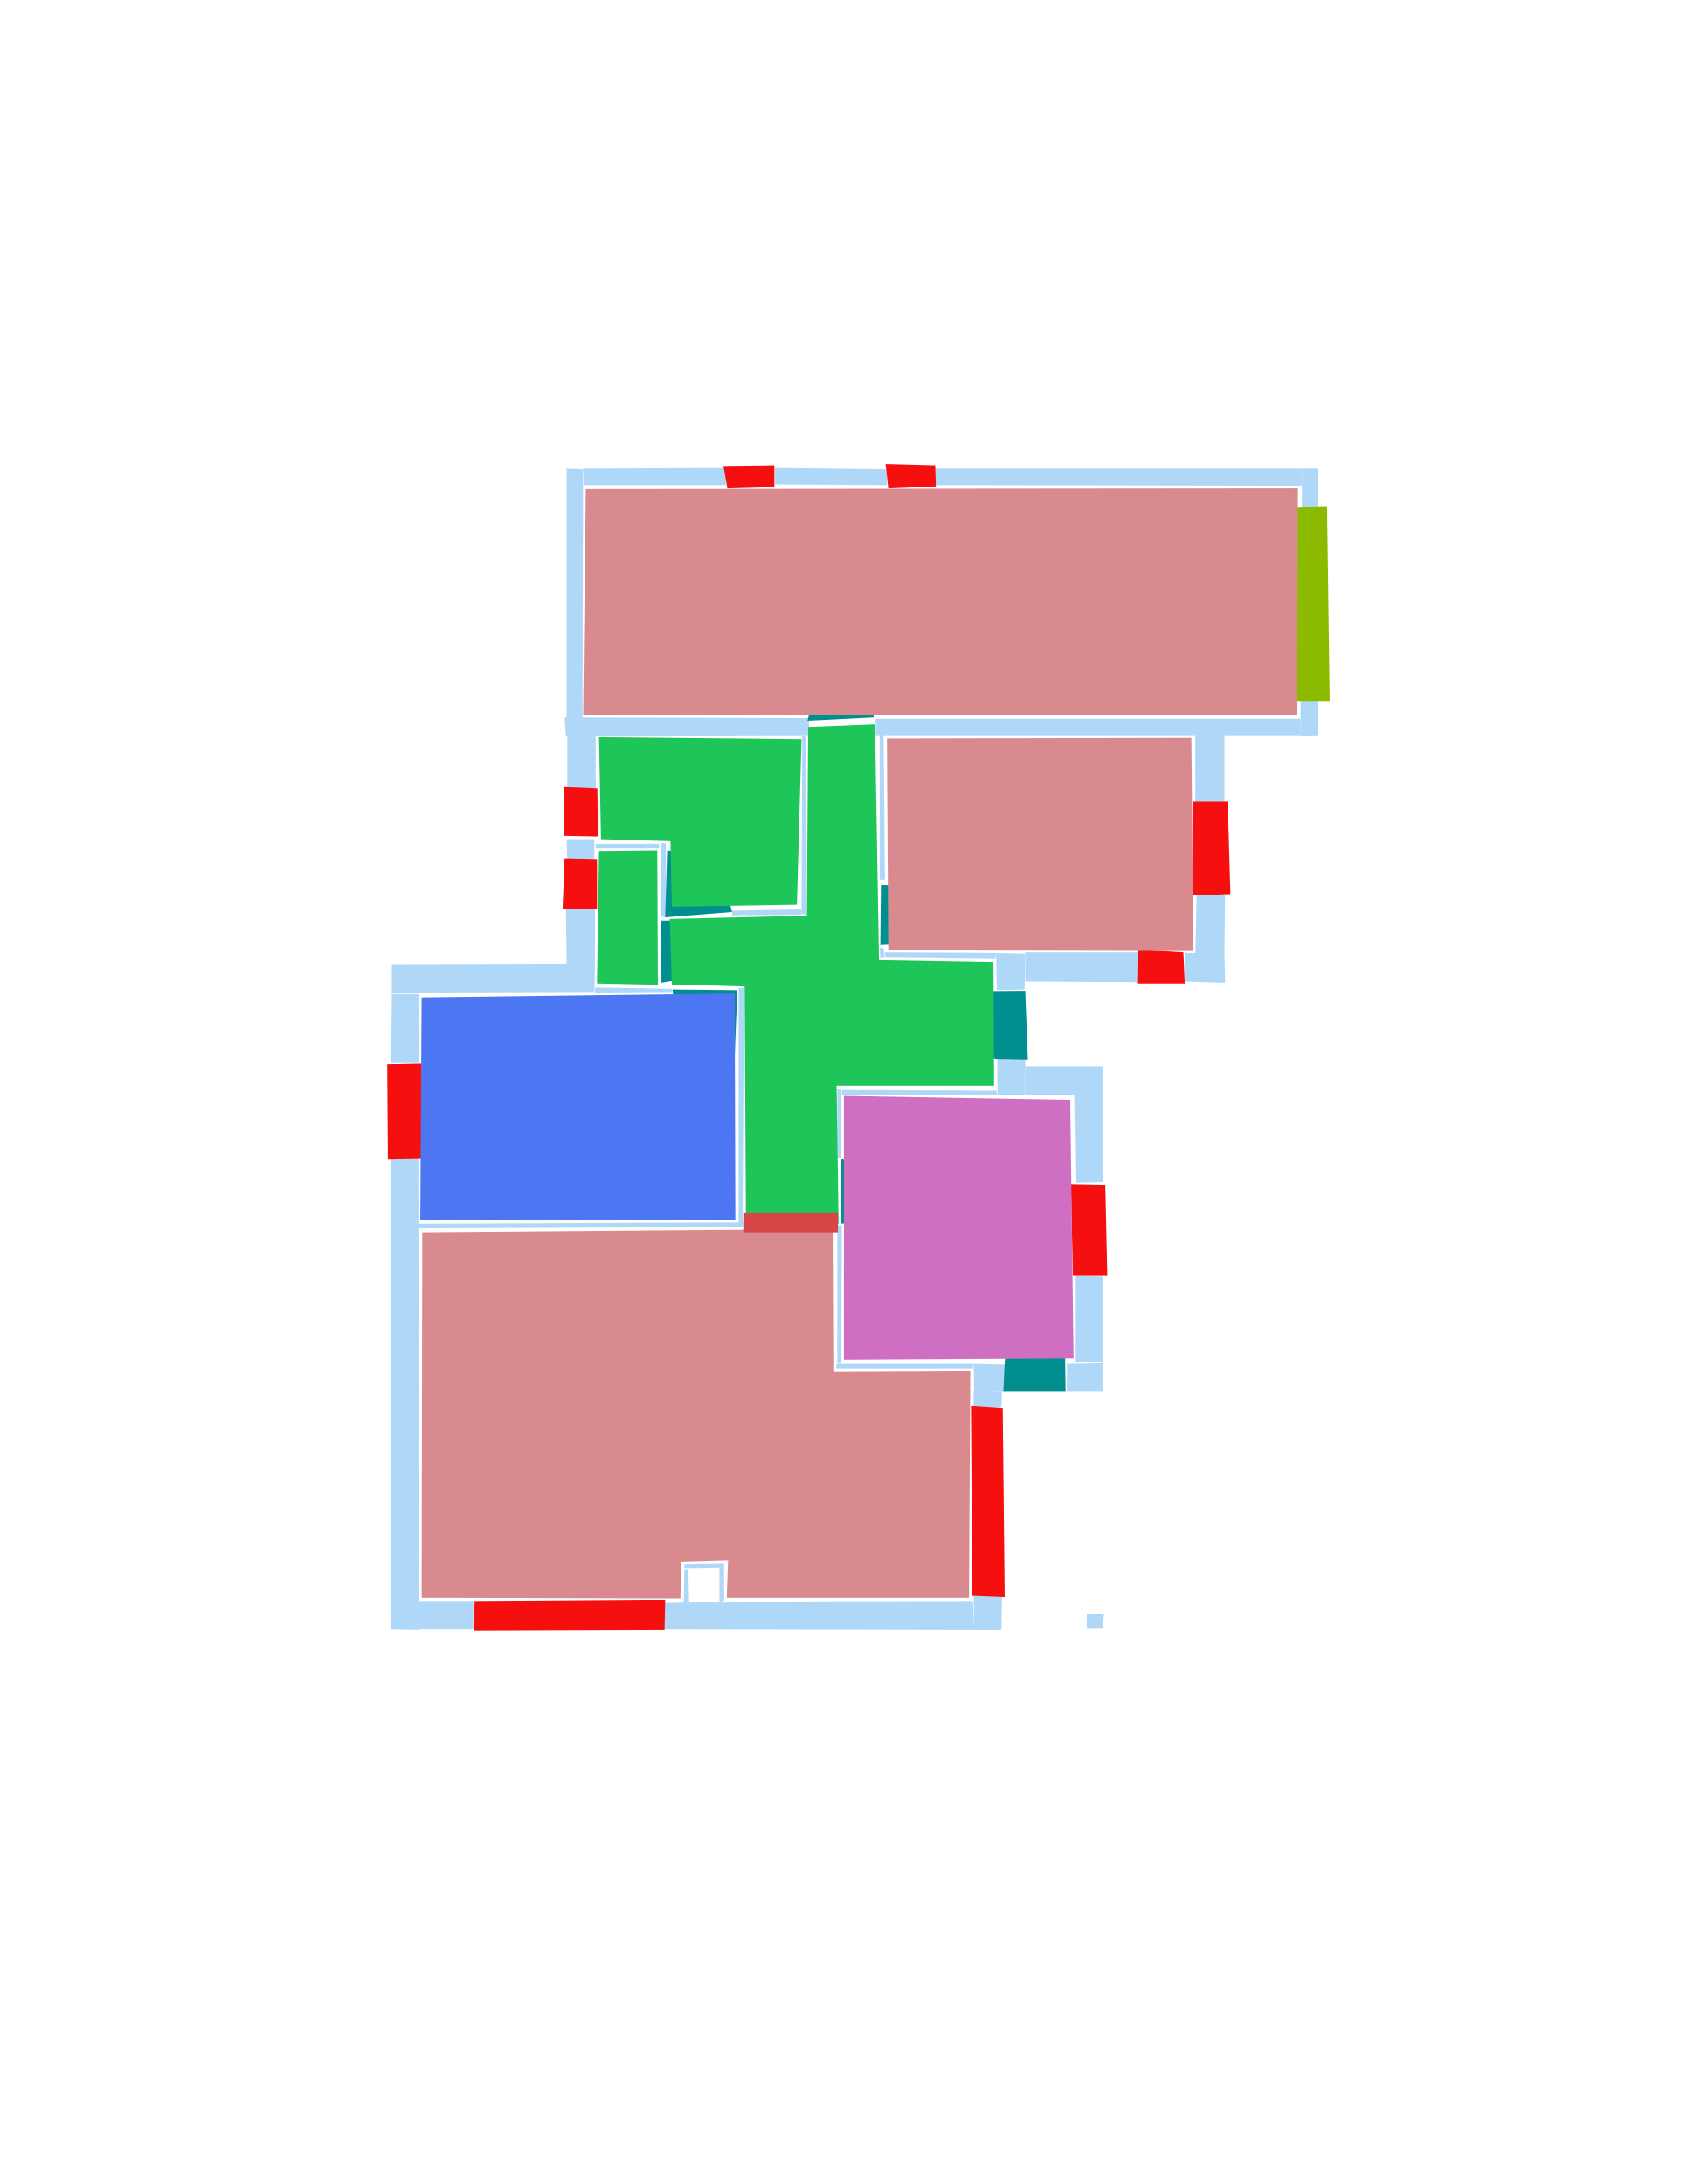
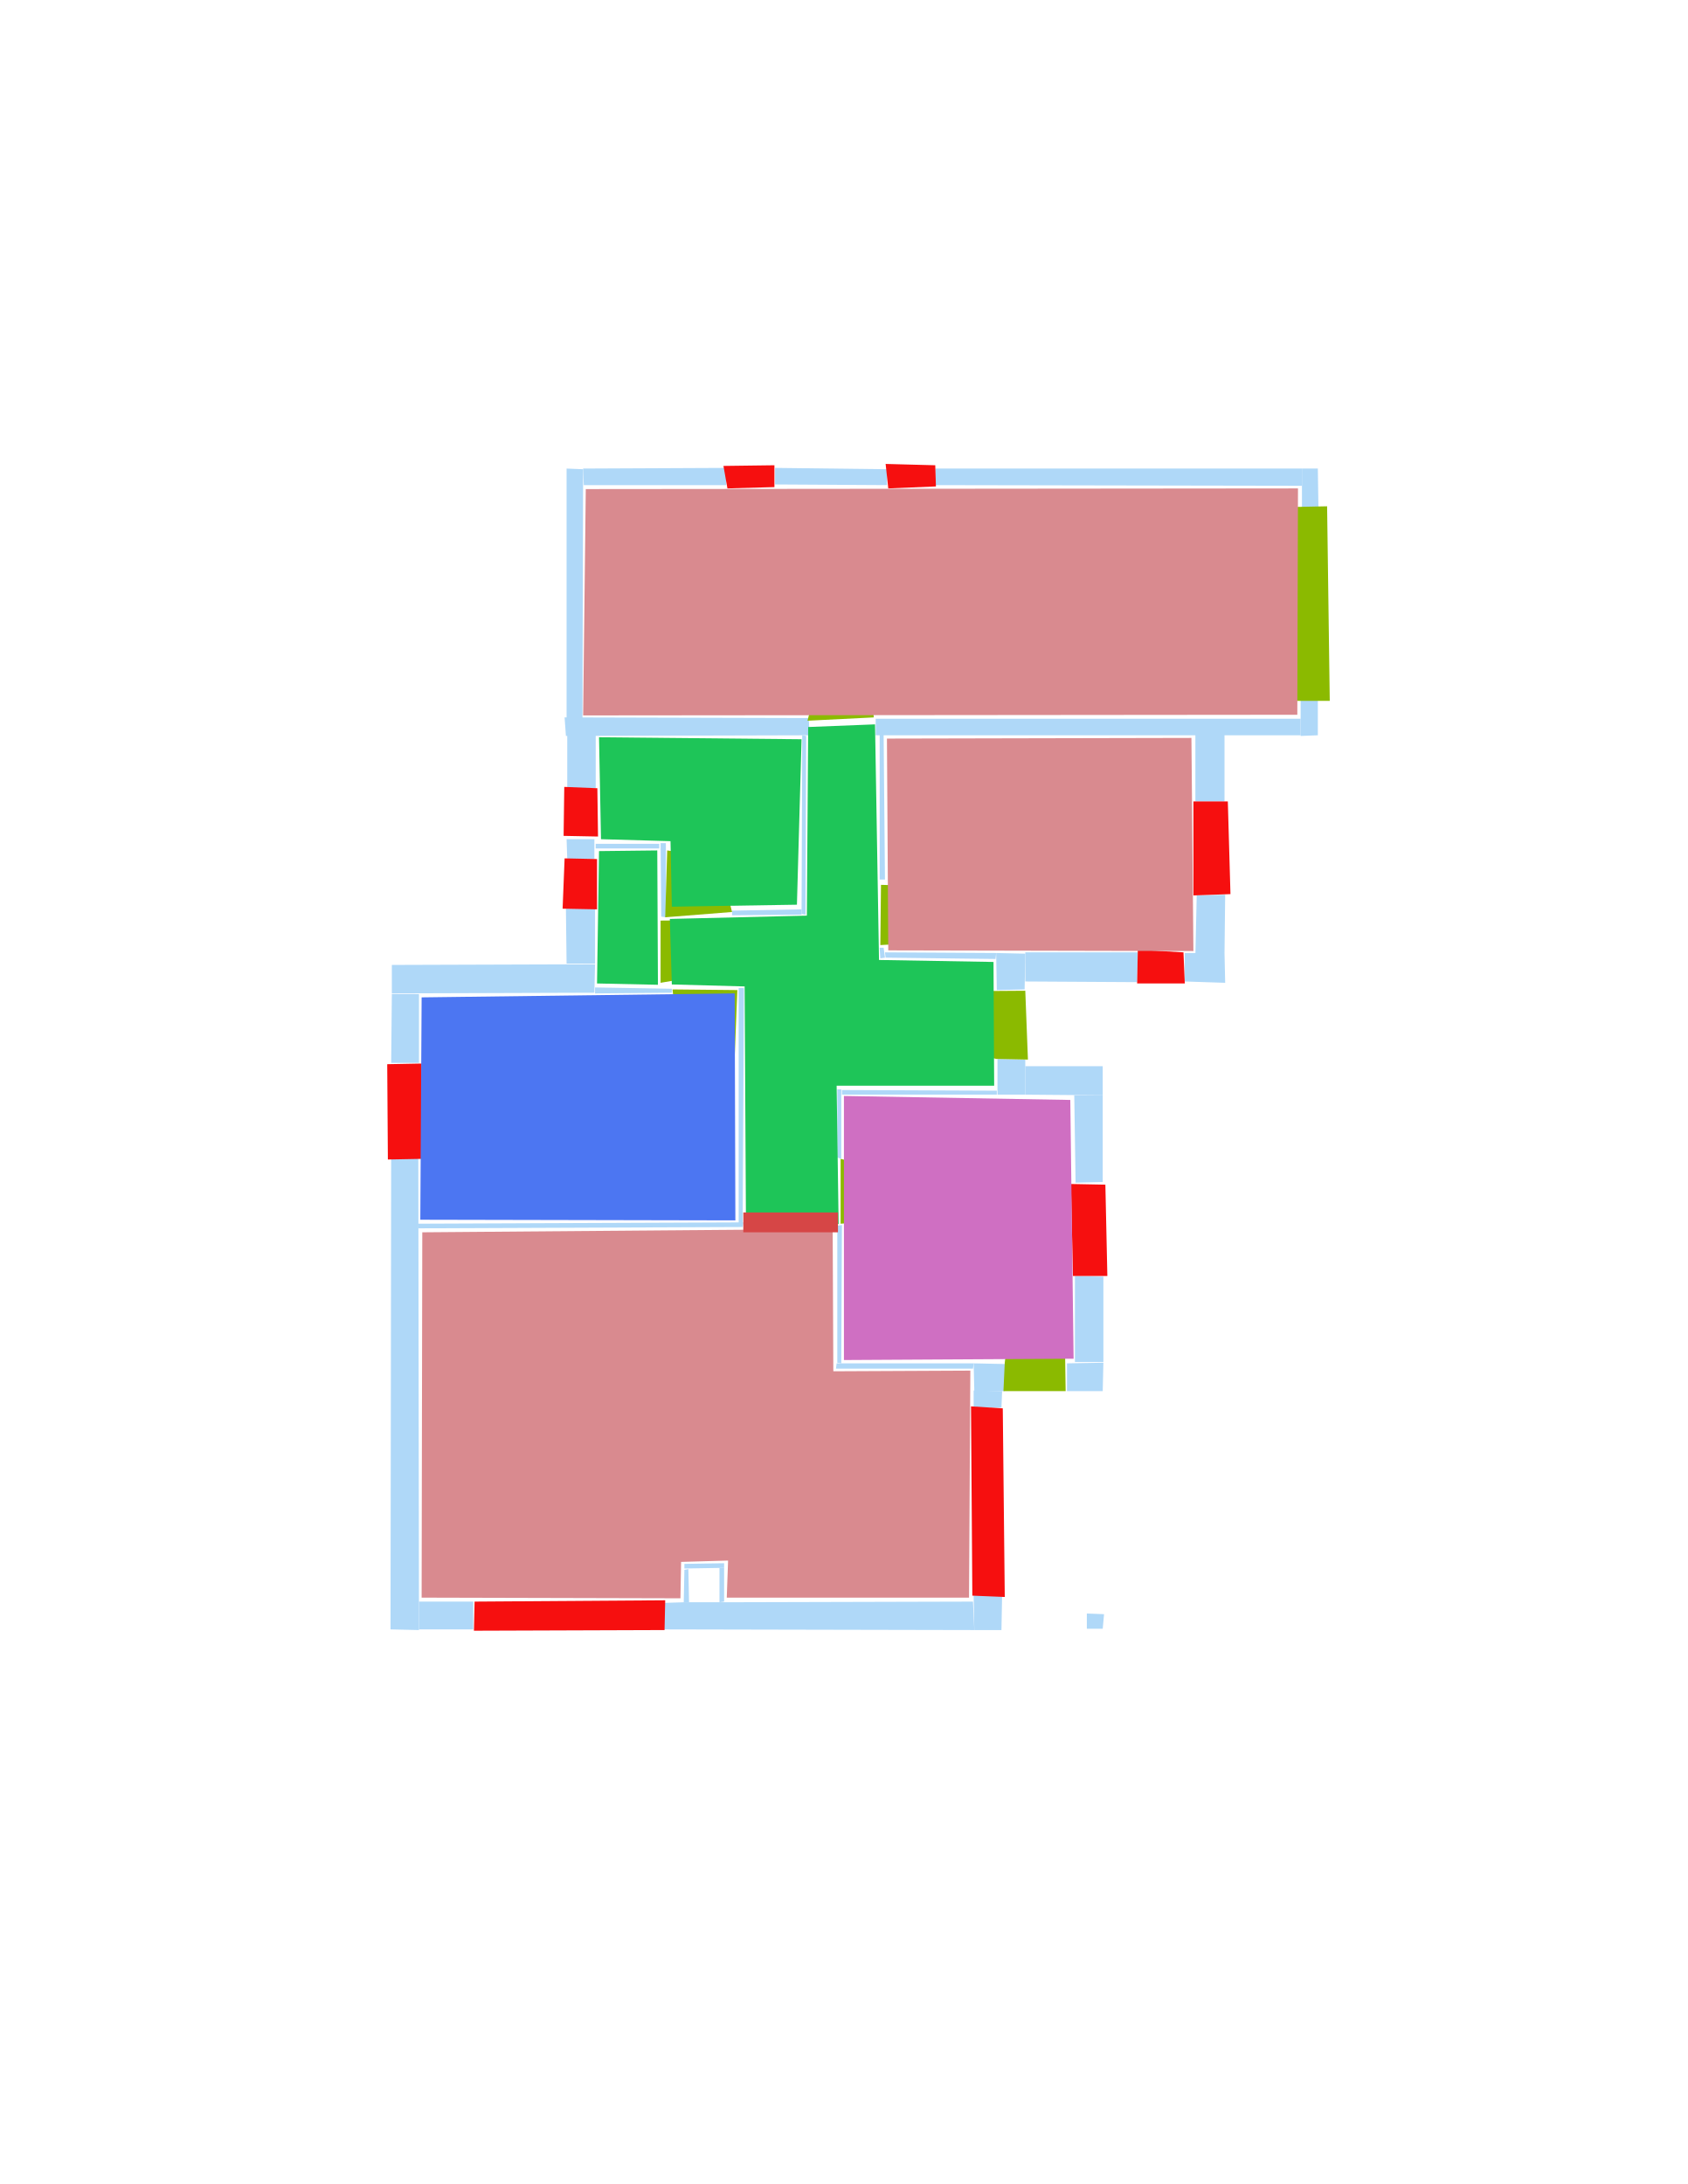
<svg xmlns="http://www.w3.org/2000/svg" version="1.1" width="2550" height="3300">
  <width>2479</width>
  <height>3508</height>
  <nclasslabel>50</nclasslabel>
  <nclassappear>6</nclassappear>
  <class>Bidet-1</class>
  <class>Bidet-2</class>
  <class>Bidet-3</class>
  <class>Bidet-4</class>
  <class>Door</class>
  <class>Door-1</class>
  <class>Door-23</class>
  <class>Oven-1</class>
  <class>Oven-2</class>
  <class>Oven-3</class>
  <class>Oven-4</class>
  <class>Parking</class>
  <class>Roof</class>
  <class>Room</class>
  <class>Separation</class>
  <class>Sink-1</class>
  <class>Sink-11</class>
  <class>Sink-12</class>
  <class>Sink-13</class>
  <class>Sink-14</class>
  <class>Sink-2</class>
  <class>Sink-3</class>
  <class>Sink-4</class>
  <class>Sink-5</class>
  <class>Sink-6</class>
  <class>Sofa-1</class>
  <class>Sofa-3</class>
  <class>Sofa-4</class>
  <class>Sofa-5</class>
  <class>Sofa-6</class>
  <class>Sofa-7</class>
  <class>Sofa-8</class>
  <class>Sofa-9</class>
  <class>Stairs-1</class>
  <class>Table-1</class>
  <class>Table-2</class>
  <class>Table-3</class>
  <class>Table-4</class>
  <class>Table-5</class>
  <class>Table-6</class>
  <class>Table-7</class>
  <class>Text</class>
  <class>Tub-1</class>
  <class>Tub-3</class>
  <class>TV-1</class>
  <class>TV-2</class>
  <class>Wall</class>
  <class>Wall-1</class>
  <class>Wallieee</class>
  <class>Window</class>
  <polygon class="Wall" fill="#AFD8F8" id="0" transcription="" points="1171,707 1340,709 1340,733 1171,732 " />
  <polygon class="Wall" fill="#AFD8F8" id="1" transcription="" points="1323,1086 1965,1086 1965,1111 1323,1111 " />
  <polygon class="Wall" fill="#AFD8F8" id="2" transcription="" points="900,1275 996,1275 996,1282 900,1282 " />
  <polygon class="Wall" fill="#AFD8F8" id="3" transcription="" points="1505,1440 1549,1441 1548,1495 1506,1496 " />
  <polygon class="Wall" fill="#AFD8F8" id="4" transcription="" points="1790,1440 1850,1440 1851,1485 1790,1483 " />
  <polygon class="Wall" fill="#AFD8F8" id="5" transcription="" points="1116,1493 1124,1493 1122,1848 1116,1848 " />
  <polygon class="Wall" fill="#AFD8F8" id="6" transcription="" points="1272,1647 1506,1648 1506,1654 1272,1654 " />
  <polygon class="Wall" fill="#AFD8F8" id="7" transcription="" points="1623,1655 1666,1655 1666,1786 1625,1787 " />
  <polygon class="Wall" fill="#AFD8F8" id="8" transcription="" points="1265,1852 1272,1851 1271,2060 1265,2059 " />
  <polygon class="Wall" fill="#AFD8F8" id="9" transcription="" points="1471,2410 1514,2410 1513,2463 1472,2463 " />
  <polygon class="Wall" fill="#AFD8F8" id="10" transcription="" points="1967,708 1991,708 1992,773 1967,769 " />
  <polygon class="Wall" fill="#AFD8F8" id="11" transcription="" points="1965,1049 1991,1045 1991,1111 1965,1112 " />
  <polygon class="Wall" fill="#AFD8F8" id="12" transcription="" points="633,2420 633,2462 715,2462 715,2420 " />
  <polygon class="Wall" fill="#AFD8F8" id="13" transcription="" points="591,1606 633,1606 633,1502 592,1502 " />
  <polygon class="Wall" fill="#AFD8F8" id="14" transcription="" points="591,1750 632,1750 633,2463 590,2462 " />
  <polygon class="Wall" fill="#AFD8F8" id="15" transcription="" points="1624,1928 1667,1929 1667,2058 1624,2058 " />
  <polygon class="Wall" fill="#AFD8F8" id="16" transcription="" points="1612,2102 1666,2102 1667,2059 1612,2060 " />
  <polygon class="Wall" fill="#AFD8F8" id="17" transcription="" points="1471,2060 1470,2068 1263,2068 1264,2060 " />
  <polygon class="Wall" fill="#AFD8F8" id="18" transcription="" points="1518,2102 1518,2061 1471,2060 1472,2102 " />
  <polygon class="Wall" fill="#AFD8F8" id="19" transcription="" points="1471,2127 1513,2127 1514,2102 1471,2101 " />
  <polygon class="Wall" fill="#AFD8F8" id="20" transcription="" points="1002,2422 1002,2462 1472,2463 1470,2420 1096,2421 1033,2421 " />
  <polygon class="Wall" fill="#AFD8F8" id="21" transcription="" points="1507,1600 1549,1601 1549,1654 1507,1654 " />
  <polygon class="Wall" fill="#AFD8F8" id="22" transcription="" points="1666,1611 1666,1655 1549,1654 1549,1611 " />
  <polygon class="Wall" fill="#AFD8F8" id="23" transcription="" points="1808,1353 1851,1352 1850,1440 1806,1443 " />
  <polygon class="Wall" fill="#AFD8F8" id="24" transcription="" points="1719,1439 1718,1484 1549,1483 1549,1439 " />
  <polygon class="Wall" fill="#AFD8F8" id="25" transcription="" points="1337,1439 1338,1447 1504,1449 1505,1440 " />
  <polygon class="Wall" fill="#AFD8F8" id="26" transcription="" points="1265,1749 1271,1751 1271,1646 1265,1646 " />
  <polygon class="Wall" fill="#AFD8F8" id="27" transcription="" points="1413,708 1413,733 1967,734 1967,708 " />
  <polygon class="Wall" fill="#AFD8F8" id="28" transcription="" points="1806,1211 1850,1211 1850,1109 1806,1109 " />
  <polygon class="Wall" fill="#AFD8F8" id="29" transcription="" points="1329,1329 1337,1329 1335,1110 1329,1110 " />
  <polygon class="Wall" fill="#AFD8F8" id="30" transcription="" points="882,733 881,708 1097,707 1097,733 " />
  <polygon class="Wall" fill="#AFD8F8" id="31" transcription="" points="880,1085 856,1085 856,708 881,709 " />
  <polygon class="Wall" fill="#AFD8F8" id="32" transcription="" points="999,1385 1006,1386 1006,1274 998,1274 " />
  <polygon class="Wall" fill="#AFD8F8" id="33" transcription="" points="899,1492 899,1501 1015,1500 1015,1494 " />
  <polygon class="Wall" fill="#AFD8F8" id="34" transcription="" points="855,1373 899,1373 899,1456 856,1456 " />
  <polygon class="Wall" fill="#AFD8F8" id="35" transcription="" points="592,1458 592,1501 898,1500 899,1457 " />
  <polygon class="Wall" fill="#AFD8F8" id="36" transcription="" points="631,1849 632,1856 1122,1854 1123,1847 " />
  <polygon class="Wall" fill="#AFD8F8" id="37" transcription="" points="900,1110 857,1110 857,1191 900,1191 " />
  <polygon class="Wall" fill="#AFD8F8" id="38" transcription="" points="1223,1111 1222,1085 853,1084 855,1112 " />
  <polygon class="Wall" fill="#AFD8F8" id="39" transcription="" points="856,1268 898,1268 898,1298 857,1298 " />
  <polygon class="Wall" fill="#AFD8F8" id="40" transcription="" points="1330,1448 1337,1447 1335,1432 1329,1432 " />
  <polygon class="Wall" fill="#AFD8F8" id="41" transcription="" points="1106,1376 1106,1383 1211,1382 1211,1374 " />
  <polygon class="Wall" fill="#AFD8F8" id="42" transcription="" points="1217,1382 1211,1381 1212,1111 1218,1112 " />
  <polygon class="Wall" fill="#AFD8F8" id="43" transcription="" points="1034,2372 1040,2371 1041,2421 1033,2421 " />
  <polygon class="Wall" fill="#AFD8F8" id="44" transcription="" points="1094,2362 1094,2369 1034,2370 1034,2363 " />
  <polygon class="Wall" fill="#AFD8F8" id="45" transcription="" points="1094,2369 1087,2369 1087,2421 1094,2420 " />
  <polygon class="Window" fill="#f60f0f" id="46" transcription="" points="1099,738 1170,736 1170,703 1093,704 " />
  <polygon class="Window" fill="#f60f0f" id="47" transcription="" points="1342,738 1414,735 1413,703 1338,701 " />
  <polygon class="Parking" fill="#8BBA00" id="48" transcription="" points="1957,766 1956,1059 2009,1059 2005,765 " />
-   <polygon class="Door" fill="#008E8E" id="49" transcription="" points="1316,999 1320,1084 1220,1089 1230,1049 1260,1009 " />
+   <polygon class="Door" fill="#8BBA00" id="49" transcription="" points="1316,999 1320,1084 1220,1089 1230,1049 1260,1009 " />
  <polygon class="Window" fill="#f60f0f" id="50" transcription="" points="1803,1353 1859,1351 1855,1211 1803,1211 " />
  <polygon class="Window" fill="#f60f0f" id="51" transcription="" points="1719,1435 1788,1439 1790,1486 1718,1486 " />
-   <polygon class="Door" fill="#008E8E" id="52" transcription="" points="1408,1498 1549,1497 1553,1601 1505,1600 1447,1586 1408,1537 " />
+   <polygon class="Door" fill="#8BBA00" id="52" transcription="" points="1408,1498 1549,1497 1553,1601 1505,1600 1447,1586 1408,1537 " />
  <polygon class="Window" fill="#f60f0f" id="53" transcription="" points="1618,1789 1670,1790 1673,1928 1621,1928 " />
-   <polygon class="Door" fill="#008E8E" id="54" transcription="" points="1608,1969 1610,2102 1516,2102 1518,2059 1524,2009 1562,1977 " />
+   <polygon class="Door" fill="#8BBA00" id="54" transcription="" points="1608,1969 1610,2102 1516,2102 1518,2059 1524,2009 1562,1977 " />
  <polygon class="Window" fill="#f60f0f" id="55" transcription="" points="1467,2125 1515,2128 1518,2413 1469,2411 " />
  <polygon class="Window" fill="#f60f0f" id="56" transcription="" points="717,2420 716,2464 1004,2463 1005,2418 " />
  <polygon class="Window" fill="#f60f0f" id="57" transcription="" points="638,1751 586,1752 585,1608 637,1607 " />
  <polygon class="Window" fill="#f60f0f" id="58" transcription="" points="850,1373 902,1374 902,1298 853,1297 " />
  <polygon class="Window" fill="#f60f0f" id="59" transcription="" points="852.5,1189 902.5,1191 903.5,1264 851.5,1263 " />
-   <polygon class="Door" fill="#008E8E" id="60" transcription="" points="1008,1285 1005,1386 1106,1378 1091,1319 1049,1291 " />
-   <polygon class="Door" fill="#008E8E" id="61" transcription="" points="1095,1390 998,1391 998,1485 1045,1477 1084,1442 " />
-   <polygon class="Door" fill="#008E8E" id="62" transcription="" points="1110,1596 1114,1496 1016,1495 1021,1538 1055,1575 " />
-   <polygon class="Door" fill="#008E8E" id="63" transcription="" points="1422,1423 1330,1428 1331,1337 1369,1338 1419,1380 " />
-   <polygon class="Door" fill="#008E8E" id="64" transcription="" points="1358,1843 1270,1849 1270,1751 1314,1762 1350,1802 " />
+   <polygon class="Door" fill="#8BBA00" id="60" transcription="" points="1008,1285 1005,1386 1106,1378 1091,1319 1049,1291 " />
+   <polygon class="Door" fill="#8BBA00" id="61" transcription="" points="1095,1390 998,1391 998,1485 1045,1477 1084,1442 " />
+   <polygon class="Door" fill="#8BBA00" id="62" transcription="" points="1110,1596 1114,1496 1016,1495 1021,1538 1055,1575 " />
+   <polygon class="Door" fill="#8BBA00" id="63" transcription="" points="1422,1423 1330,1428 1331,1337 1369,1338 1419,1380 " />
+   <polygon class="Door" fill="#8BBA00" id="64" transcription="" points="1358,1843 1270,1849 1270,1751 1314,1762 1350,1802 " />
  <polygon class="bedRoom" fill="#d98a8f" id="65" transcription="" points="885,739 881,1081 1960,1080 1961,738 " />
  <polygon class="bedRoom" fill="#d98a8f" id="66" transcription="" points="1340,1116 1342,1436 1803,1437 1800,1115 " />
  <polygon class="livingRoom" fill="#1ec558" id="67" transcription="" points="1211,1117 1204,1367 1015,1370 1013,1271 908,1268 905,1114 " />
  <polygon class="livingRoom" fill="#1ec558" id="68" transcription="" points="902,1486 905,1286 993,1285 994,1488 " />
  <polygon class="livingRoom" fill="#1ec558" id="69" transcription="" points="1127,1849.5 1267,1849.5 1264,1640.5 1502,1640.5 1501,1453.5 1328,1450.5 1322,1094.5 1221,1098.5 1219,1383.5 1012,1388.5 1015,1487.5 1125,1490.5 " />
  <polygon class="kitchen" fill="#4c76f2" id="70" transcription="" points="637,1507 635,1843 1111,1844 1110,1501 " />
  <polygon class="bathRoom" fill="#cf6fc2" id="71" transcription="" points="1617,1662 1622,2053 1275,2055 1275,1656 " />
  <polygon class="bedRoom" fill="#d98a8f" id="72" transcription="" points="638,1862 637,2414 1028,2415 1029,2360 1100,2358 1098,2414 1464,2414 1466,2071 1259,2072 1258,1857 " />
  <polygon class="Wall" fill="#AFD8F8" id="73" transcription="" points="1642,2438 1668,2439 1666,2461 1642,2461 " />
  <polygon class="Separation" fill="#D64646" id="74" transcription="" points="1123,1832 1266,1832 1266,1862 1123,1862 " />
  <relation type="outerP" objects="30,46,0,47,27,48,11,1,28,50,23,4,51,24,3,52,21,22,7,53,15,16,54,18,19,55,9,20,56,12,14,57,13,35,34,58,39,59,37,31" />
  <relation type="incident" objects="30,46" />
  <relation type="incident" objects="0,46" />
  <relation type="incident" objects="0,47" />
  <relation type="incident" objects="47,27" />
  <relation type="incident" objects="27,10" />
  <relation type="incident" objects="10,48" />
  <relation type="incident" objects="48,11" />
  <relation type="incident" objects="11,1" />
  <relation type="incident" objects="1,28" />
  <relation type="incident" objects="28,50" />
  <relation type="incident" objects="50,23" />
  <relation type="incident" objects="23,4" />
  <relation type="incident" objects="4,51" />
  <relation type="incident" objects="51,24" />
  <relation type="incident" objects="24,3" />
  <relation type="incident" objects="3,52" />
  <relation type="incident" objects="52,21" />
  <relation type="incident" objects="21,22" />
  <relation type="incident" objects="22,7" />
  <relation type="incident" objects="7,53" />
  <relation type="incident" objects="53,15" />
  <relation type="incident" objects="15,16" />
  <relation type="incident" objects="54,16" />
  <relation type="incident" objects="18,54" />
  <relation type="incident" objects="18,19" />
  <relation type="incident" objects="19,55" />
  <relation type="incident" objects="55,9" />
  <relation type="incident" objects="9,20" />
  <relation type="incident" objects="20,56" />
  <relation type="incident" objects="12,56" />
  <relation type="incident" objects="12,14" />
  <relation type="incident" objects="14,57" />
  <relation type="incident" objects="57,13" />
  <relation type="incident" objects="13,35" />
  <relation type="incident" objects="35,34" />
  <relation type="incident" objects="34,58" />
  <relation type="incident" objects="58,39" />
  <relation type="incident" objects="39,59" />
  <relation type="incident" objects="59,37" />
  <relation type="incident" objects="37,31" />
  <relation type="incident" objects="31,30" />
  <relation type="incident" objects="31,38" />
  <relation type="incident" objects="38,49" />
  <relation type="incident" objects="49,1" />
  <relation type="incident" objects="1,29" />
  <relation type="incident" objects="29,63" />
  <relation type="incident" objects="63,40" />
  <relation type="incident" objects="40,25" />
  <relation type="incident" objects="25,3" />
  <relation type="incident" objects="38,37" />
  <relation type="incident" objects="38,42" />
  <relation type="incident" objects="42,41" />
  <relation type="incident" objects="41,60" />
  <relation type="incident" objects="60,32" />
  <relation type="incident" objects="32,2" />
  <relation type="incident" objects="2,39" />
  <relation type="incident" objects="32,61" />
  <relation type="incident" objects="61,33" />
  <relation type="incident" objects="33,35" />
  <relation type="incident" objects="33,62" />
  <relation type="incident" objects="62,5" />
  <relation type="incident" objects="5,36" />
  <relation type="incident" objects="36,14" />
  <relation type="incident" objects="6,21" />
  <relation type="incident" objects="74,36" />
  <relation type="incident" objects="74,5" />
  <relation type="incident" objects="74,8" />
  <relation type="incident" objects="26,6" />
  <relation type="incident" objects="26,64" />
  <relation type="incident" objects="64,8" />
  <relation type="incident" objects="8,17" />
  <relation type="incident" objects="17,18" />
  <relation type="neighbour" objects="65,66" />
  <relation type="neighbour" objects="66,69" />
  <relation type="neighbour" objects="69,67" />
  <relation type="neighbour" objects="67,65" />
  <relation type="neighbour" objects="67,68" />
  <relation type="neighbour" objects="68,70" />
  <relation type="neighbour" objects="70,72" />
  <relation type="neighbour" objects="72,71" />
  <relation type="neighbour" objects="71,69" />
  <relation type="neighbour" objects="69,70" />
  <relation type="neighbour" objects="69,68" />
  <relation type="neighbour" objects="69,72" />
  <relation type="access" objects="69,49,65" />
  <relation type="access" objects="69,60,67" />
  <relation type="access" objects="68,61,69" />
  <relation type="access" objects="69,63,66" />
  <relation type="access" objects="69,52,69" />
  <relation type="access" objects="69,74,72" />
  <relation type="access" objects="69,62,70" />
  <relation type="access" objects="69,64,71" />
  <relation type="access" objects="71,54,71" />
  <relation type="surround" objects="30,46,0,47,27,10,48,11,1,49,38,31,30,65" />
  <relation type="surround" objects="38,42,41,60,32,2,39,59,37,38,67" />
  <relation type="surround" objects="1,28,50,23,4,51,24,3,25,63,29,1,66" />
  <relation type="surround" objects="2,32,61,33,34,58,39,2,68" />
  <relation type="surround" objects="49,29,63,40,25,3,52,21,6,26,64,74,5,62,33,61,32,60,41,42,49,69" />
  <relation type="surround" objects="35,33,62,5,36,14,57,13,35,70" />
  <relation type="surround" objects="36,74,8,17,18,19,55,9,20,56,12,14,36,72" />
  <relation type="surround" objects="6,21,22,7,53,15,16,54,18,17,8,64,26,6,71" />
</svg>
